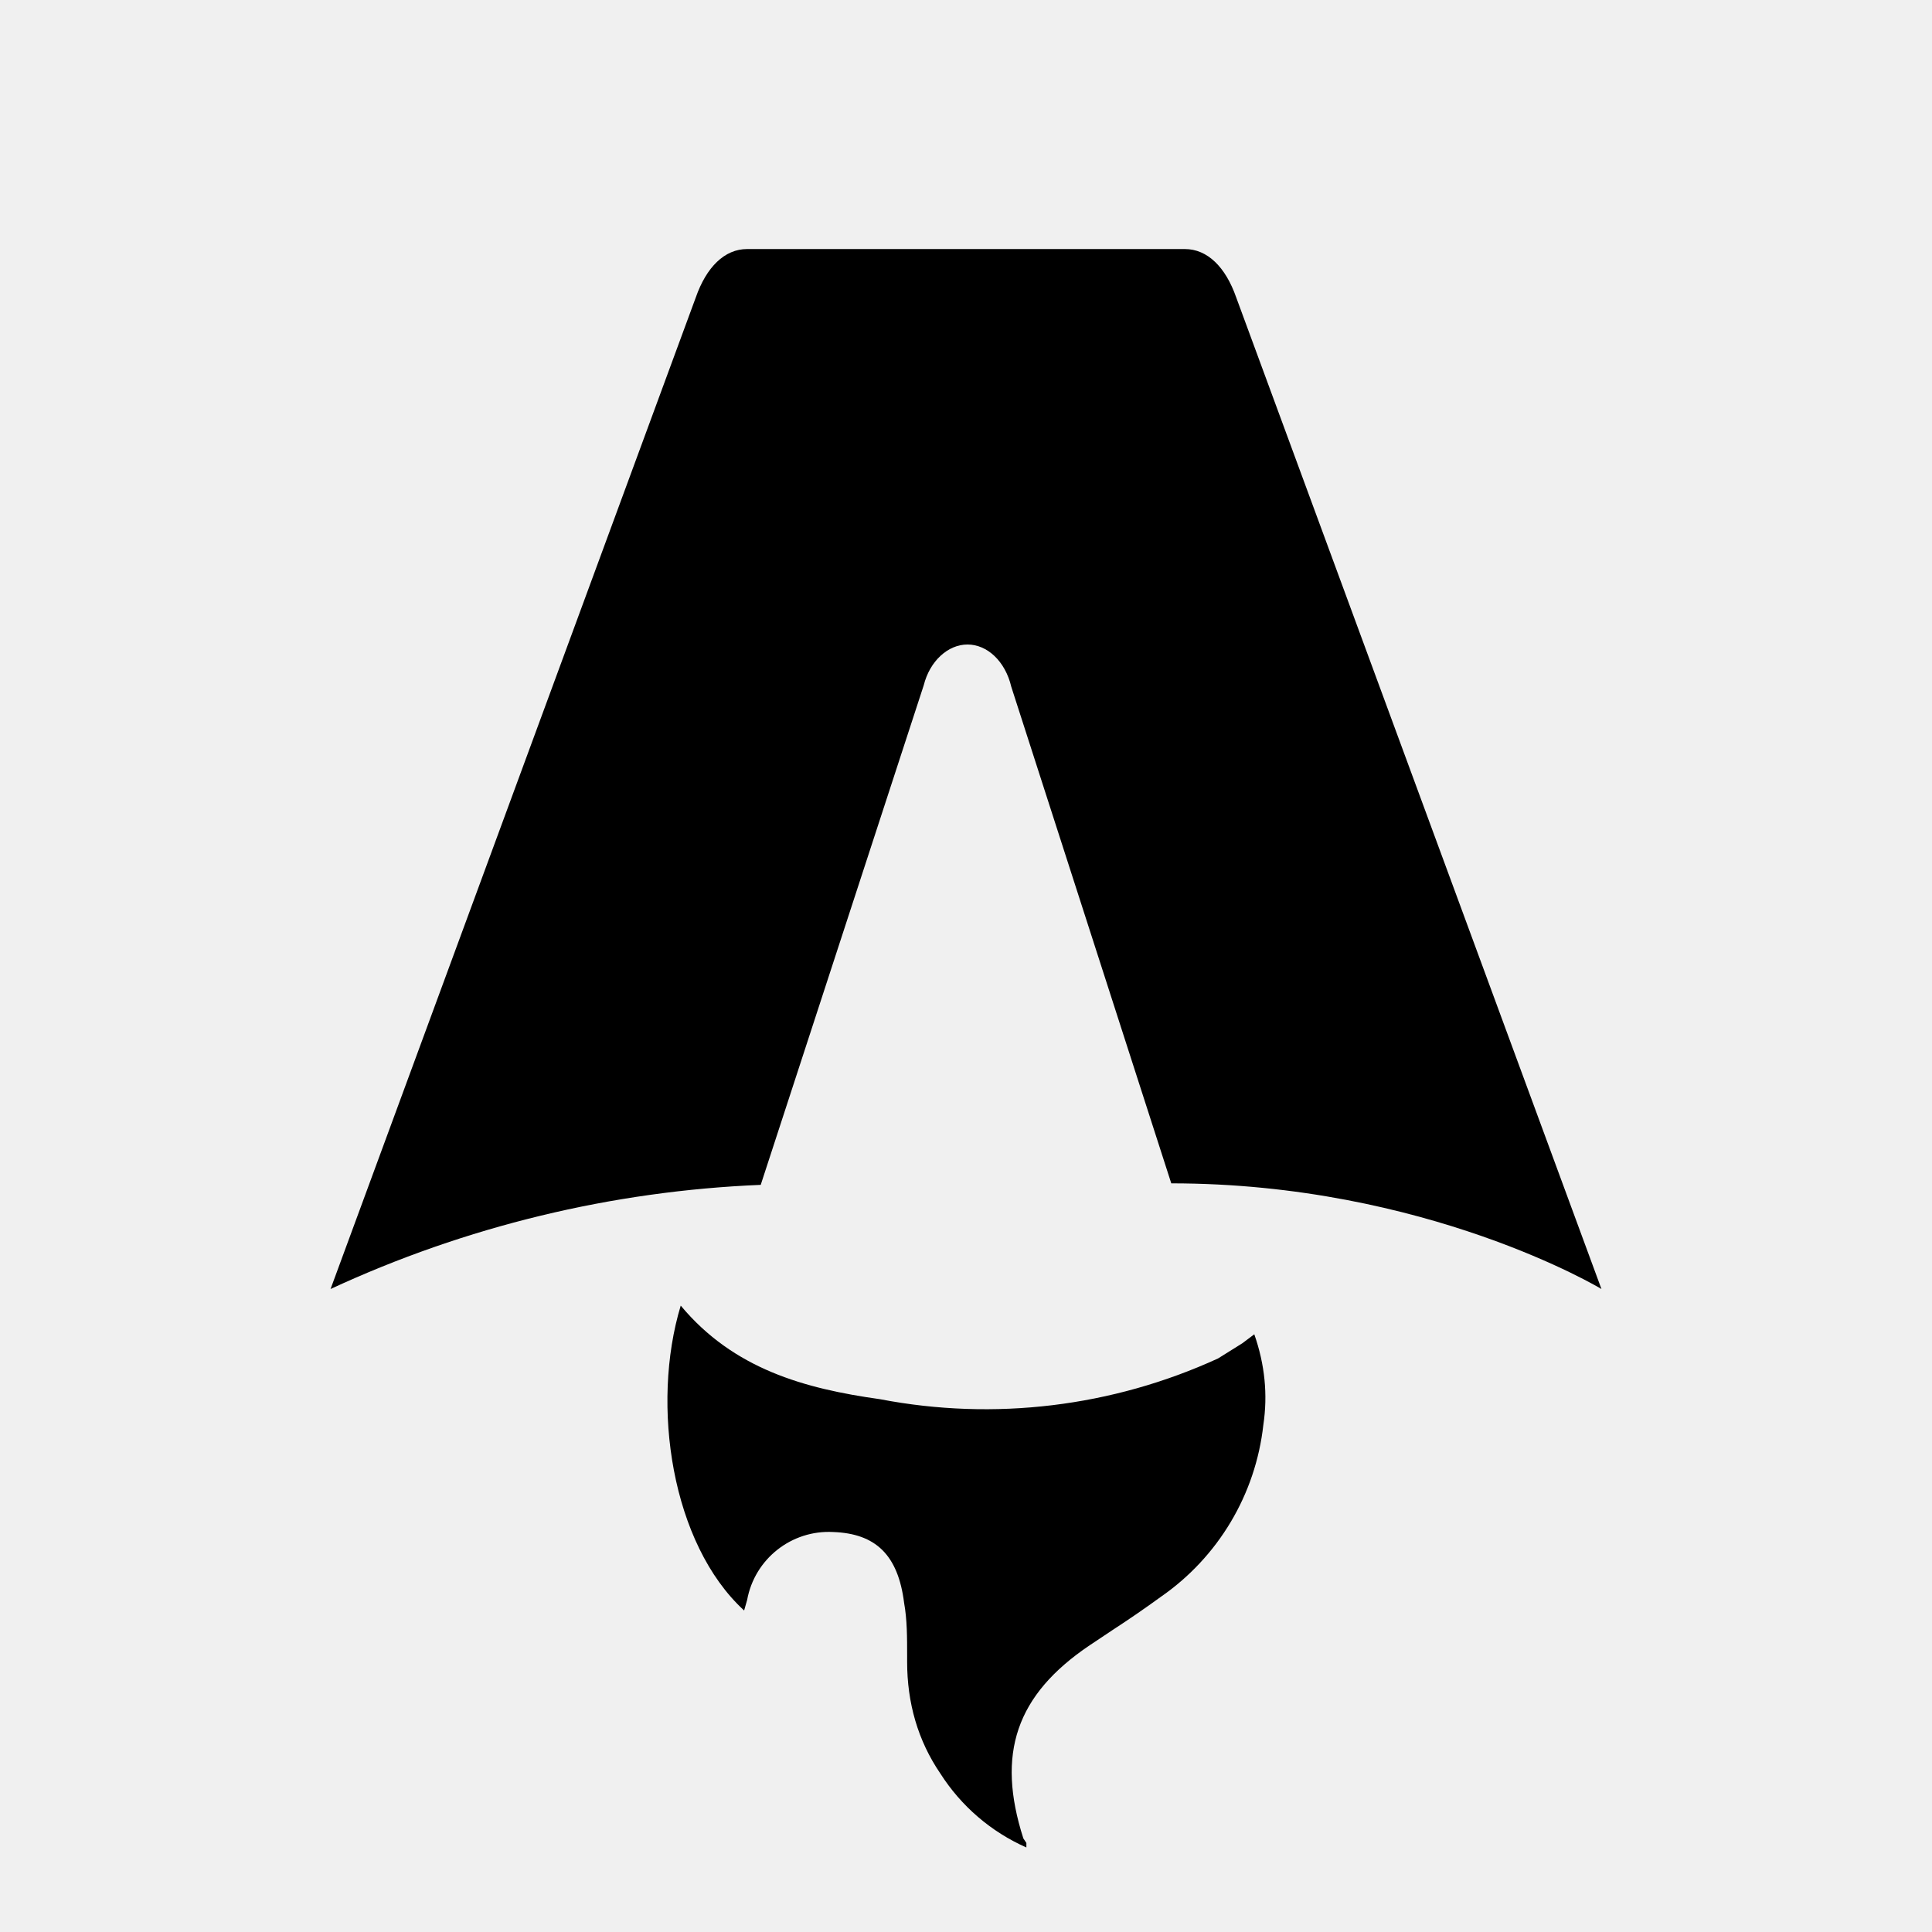
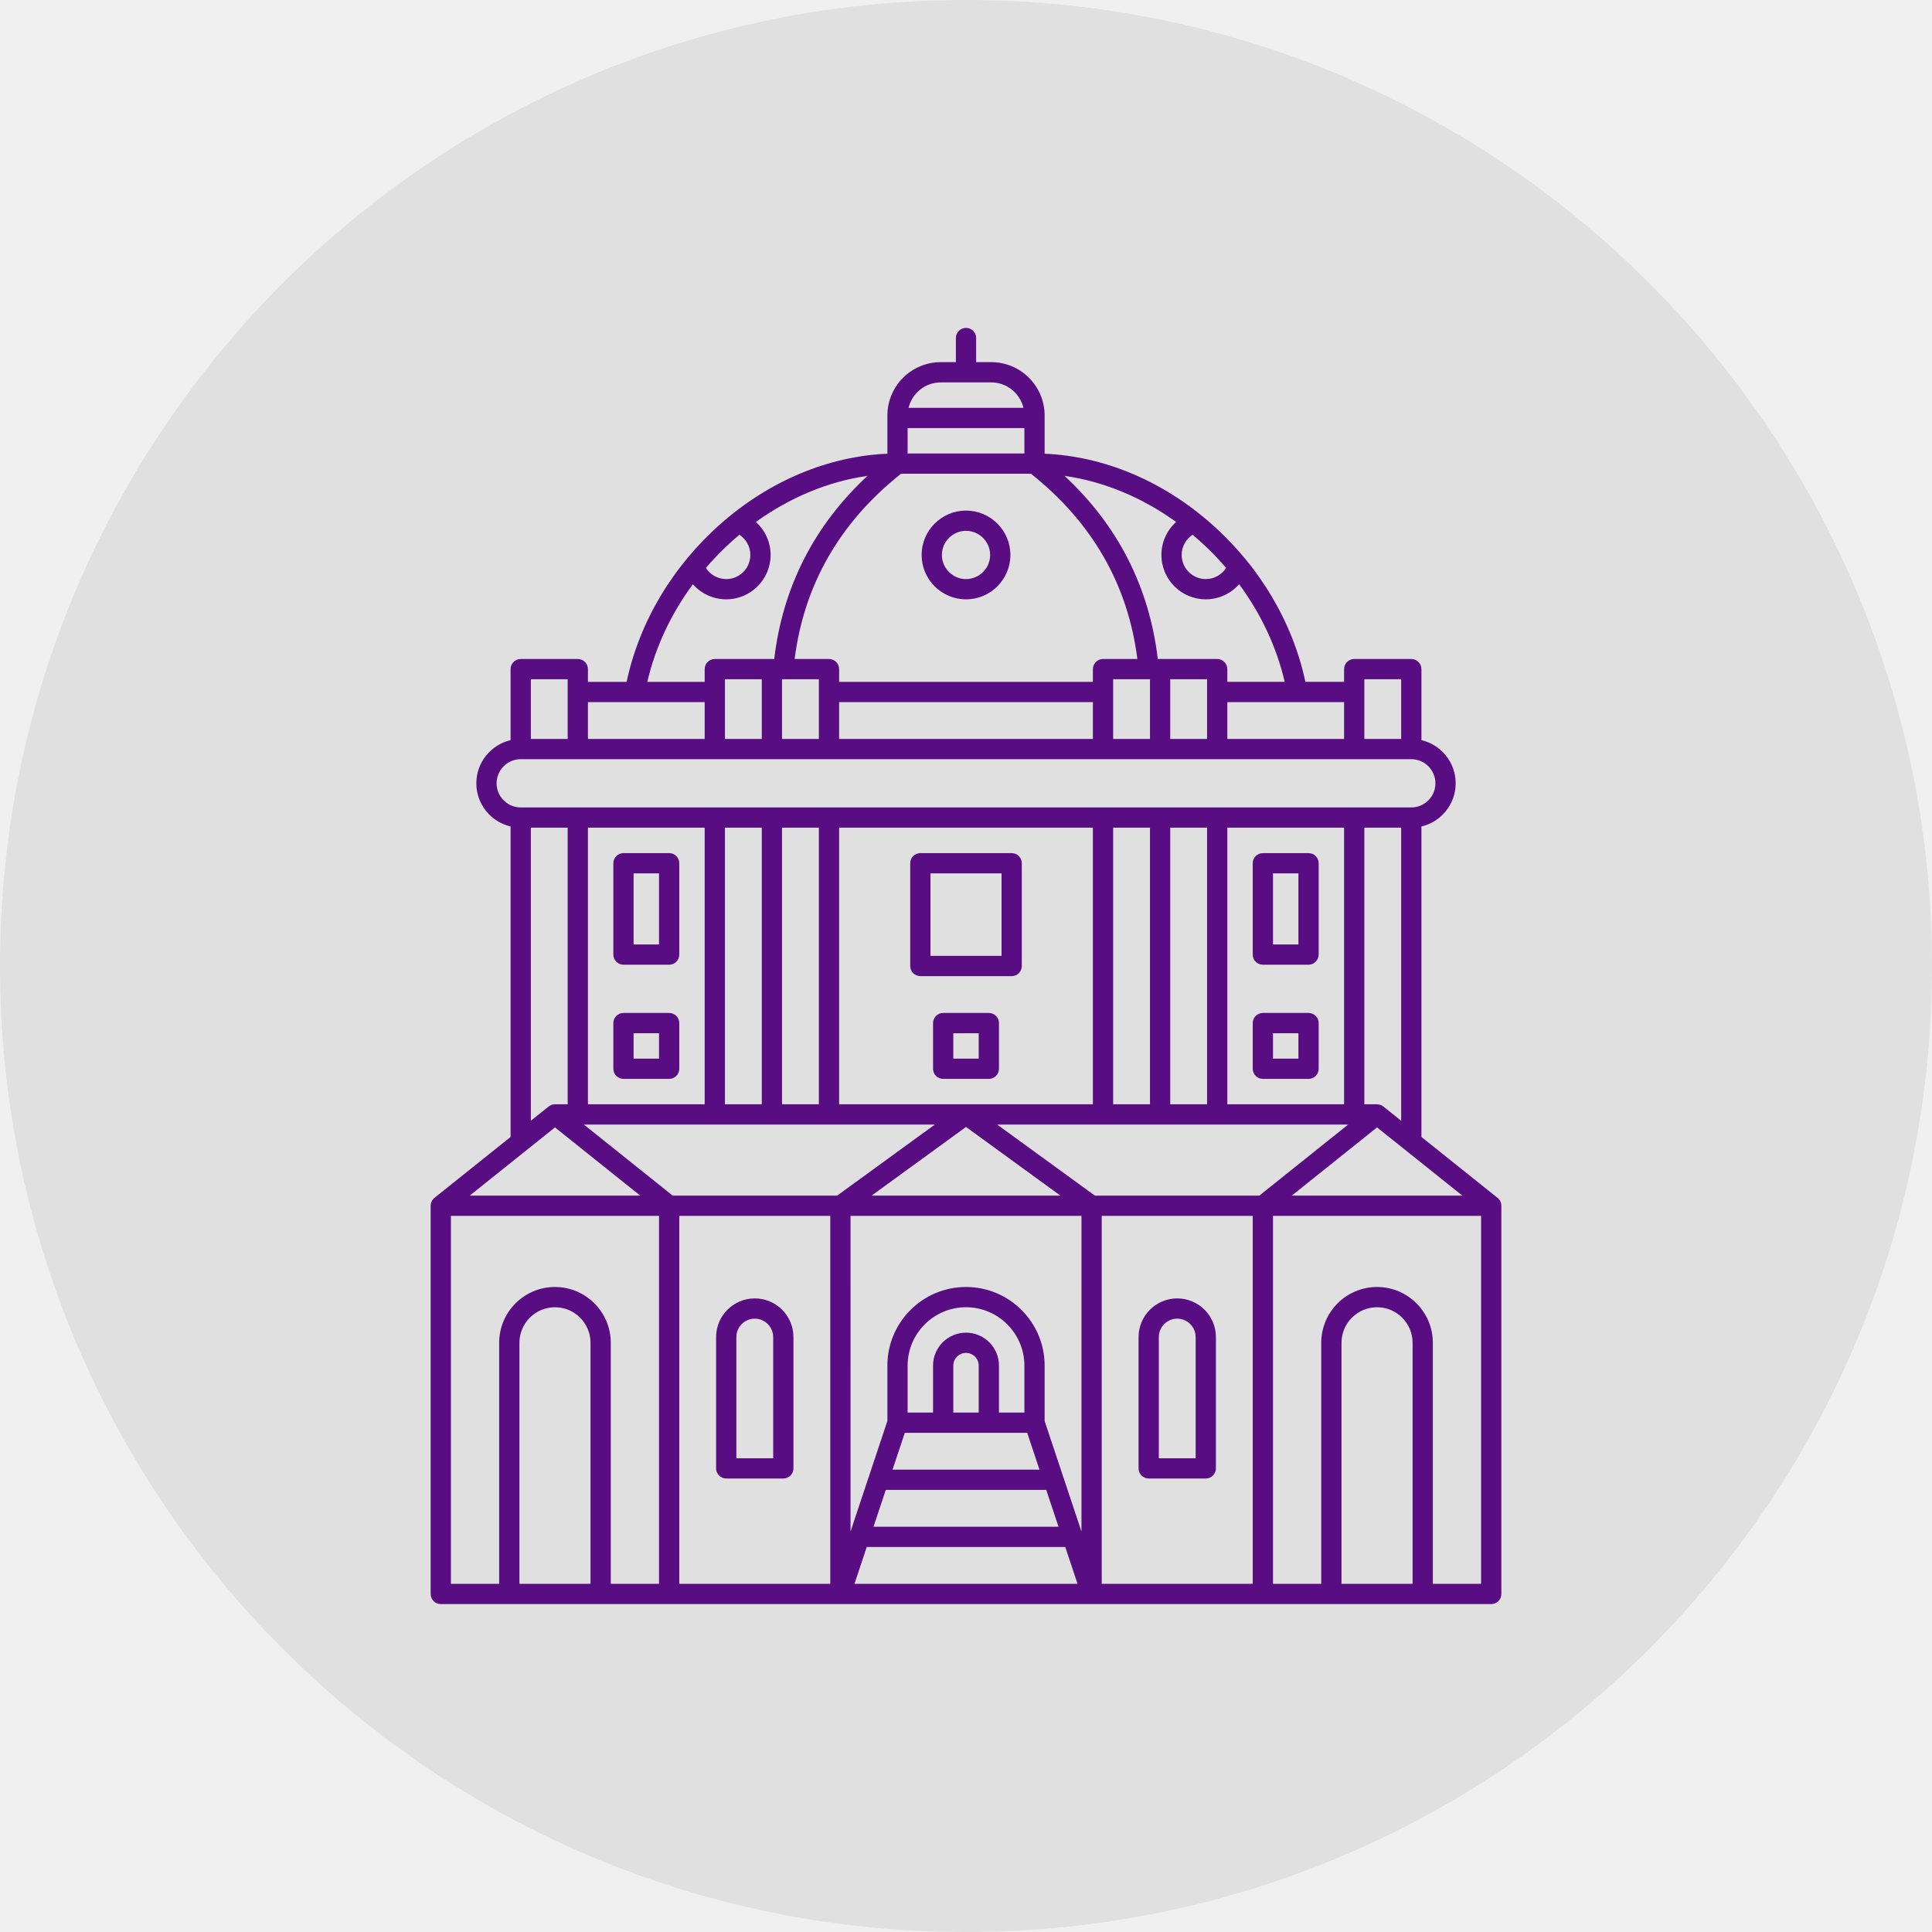
- <svg xmlns="http://www.w3.org/2000/svg" fill="none" viewBox="0 0 128 128">
-   <path d="M50.4 78.5a75.1 75.1 0 0 0-28.5 6.9l24.2-65.7c.7-2 1.9-3.2 3.4-3.2h29c1.5 0 2.7 1.2 3.4 3.2l24.2 65.7s-11.6-7-28.5-7L67 45.5c-.4-1.7-1.6-2.8-2.9-2.8-1.3 0-2.5 1.1-2.9 2.7L50.4 78.5Zm-1.1 28.2Zm-4.2-20.2c-2 6.6-.6 15.8 4.2 20.2a17.5 17.5 0 0 1 .2-.7 5.5 5.5 0 0 1 5.7-4.5c2.8.1 4.3 1.5 4.7 4.7.2 1.1.2 2.3.2 3.5v.4c0 2.7.7 5.2 2.2 7.4a13 13 0 0 0 5.7 4.9v-.3l-.2-.3c-1.8-5.6-.5-9.5 4.4-12.8l1.5-1a73 73 0 0 0 3.2-2.2 16 16 0 0 0 6.8-11.4c.3-2 .1-4-.6-6l-.8.6-1.6 1a37 37 0 0 1-22.4 2.7c-5-.7-9.7-2-13.2-6.2Z" />
-   <style>
-         path { fill: #000; }
-         @media (prefers-color-scheme: dark) {
-             path { fill: #FFF; }
-         }
-     </style>
+ <svg xmlns="http://www.w3.org/2000/svg" viewBox="380.238 878.104 193.774 193.774" width="193.774" height="193.774">
+   <ellipse style="fill: rgb(224, 224, 224);" cx="477.125" cy="974.991" rx="96.887" ry="96.887" />
+   <g transform="matrix(0.134038, 0, 0, 0.134038, 413.1726, 844.3048)">
+     <path d="M 635.182 1223.719 C 619.226 1223.719 606.245 1236.701 606.245 1252.657 L 606.245 1350.91 C 606.245 1355.095 609.639 1358.489 613.824 1358.489 L 656.542 1358.489 C 660.727 1358.489 664.121 1355.095 664.121 1350.91 L 664.121 1252.659 C 664.121 1236.701 651.138 1223.719 635.182 1223.719 Z M 648.963 1343.331 L 621.403 1343.331 L 621.403 1252.659 C 621.403 1245.059 627.584 1238.879 635.182 1238.879 C 642.78 1238.879 648.963 1245.061 648.963 1252.659 L 648.963 1343.331 Z" style="fill: rgb(89, 13, 130);" />
+     <path d="M 297.709 1358.489 L 340.427 1358.489 C 344.612 1358.489 348.006 1355.095 348.006 1350.91 L 348.006 1252.659 C 348.006 1236.701 335.025 1223.72 319.069 1223.72 C 303.113 1223.72 290.13 1236.703 290.13 1252.659 L 290.13 1350.91 C 290.13 1355.095 293.524 1358.489 297.709 1358.489 Z M 305.288 1252.659 C 305.288 1245.059 311.471 1238.879 319.069 1238.879 C 326.667 1238.879 332.848 1245.061 332.848 1252.659 L 332.848 1343.331 L 305.288 1343.331 L 305.288 1252.659 L 305.288 1252.659 Z" style="fill: rgb(89, 13, 130);" />
+     <path d="M 79.384 1148.487 C 77.586 1149.926 76.54 1152.104 76.54 1154.405 L 76.54 1444.889 C 76.54 1449.075 79.934 1452.468 84.119 1452.468 L 870.132 1452.468 C 874.317 1452.468 877.711 1449.075 877.711 1444.889 L 877.711 1154.405 C 877.711 1152.103 876.665 1149.926 874.867 1148.487 L 817.905 1102.919 L 817.905 870.595 C 832.57 867.152 843.535 853.993 843.535 838.292 C 843.535 822.59 832.57 809.431 817.905 805.988 L 817.905 752.855 C 817.905 748.67 814.511 745.276 810.326 745.276 L 767.608 745.276 C 763.423 745.276 760.029 748.67 760.029 752.855 L 760.029 762.363 L 731.083 762.363 C 721.575 717.728 696.76 675.921 660.646 644.064 C 624.282 611.988 580.28 593.556 535.967 591.661 L 535.967 563.111 C 535.967 541.073 518.037 523.143 495.999 523.143 L 484.706 523.143 L 484.706 505.091 C 484.706 500.906 481.313 497.512 477.127 497.512 C 472.942 497.512 469.548 500.906 469.548 505.091 L 469.548 523.143 L 458.256 523.143 C 436.218 523.143 418.288 541.071 418.288 563.111 L 418.288 591.663 C 373.975 593.559 329.971 611.99 293.609 644.066 C 257.495 675.921 232.679 717.728 223.172 762.365 L 194.222 762.365 L 194.222 752.857 C 194.222 748.672 190.828 745.278 186.643 745.278 L 143.924 745.278 C 139.738 745.278 136.344 748.672 136.344 752.857 L 136.344 805.99 C 121.679 809.433 110.714 822.592 110.714 838.293 C 110.714 853.995 121.679 867.154 136.344 870.597 L 136.344 1102.92 L 79.384 1148.487 Z M 281.587 871.503 L 281.587 1078.478 L 194.222 1078.478 L 194.222 871.503 L 281.587 871.503 Z M 453.818 1093.636 L 380.681 1146.826 L 257.649 1146.826 L 191.16 1093.636 L 453.818 1093.636 Z M 520.809 1309.155 L 501.791 1309.155 L 501.791 1274.017 C 501.791 1260.414 490.726 1249.349 477.125 1249.349 C 463.525 1249.349 452.46 1260.414 452.46 1274.017 L 452.46 1309.155 L 433.442 1309.155 L 433.442 1274.017 C 433.442 1249.929 453.037 1230.333 477.125 1230.333 C 501.213 1230.333 520.809 1249.929 520.809 1274.017 L 520.809 1309.155 Z M 486.633 1309.155 L 467.618 1309.155 L 467.618 1274.017 C 467.618 1268.772 471.883 1264.507 477.125 1264.507 C 482.368 1264.507 486.633 1268.772 486.633 1274.017 L 486.633 1309.155 Z M 431.325 1324.313 L 522.924 1324.313 L 532.109 1351.874 L 422.138 1351.874 L 431.325 1324.313 Z M 417.086 1367.032 L 537.165 1367.032 L 546.35 1394.591 L 407.901 1394.591 L 417.086 1367.032 Z M 535.967 1315.504 L 535.967 1274.017 C 535.967 1241.571 509.571 1215.175 477.125 1215.175 C 444.68 1215.175 418.284 1241.571 418.284 1274.017 L 418.284 1315.504 L 390.721 1398.186 L 390.723 1161.984 L 563.524 1161.984 L 563.522 1398.182 L 535.967 1315.504 Z M 406.453 1146.826 L 477.125 1095.429 L 547.798 1146.826 L 406.453 1146.826 Z M 375.567 1161.984 L 375.563 1437.31 L 262.571 1437.31 L 262.571 1161.984 L 375.567 1161.984 Z M 402.845 1409.749 L 551.4 1409.749 L 560.587 1437.31 L 393.658 1437.31 L 402.845 1409.749 Z M 578.684 1161.984 L 691.68 1161.984 L 691.68 1437.31 L 578.68 1437.31 L 578.684 1161.984 Z M 573.57 1146.826 L 500.433 1093.636 L 763.089 1093.636 L 696.6 1146.826 L 573.57 1146.826 Z M 784.695 1095.762 L 848.526 1146.826 L 720.867 1146.826 L 784.695 1095.762 Z M 672.664 1078.478 L 672.664 871.503 L 760.029 871.503 L 760.029 1078.478 L 672.664 1078.478 Z M 657.506 1078.478 L 629.947 1078.478 L 629.947 871.503 L 657.506 871.503 L 657.506 1078.478 Z M 614.789 1078.478 L 587.228 1078.478 L 587.228 871.503 L 614.789 871.503 L 614.789 1078.478 Z M 572.07 1078.478 L 382.181 1078.478 L 382.181 871.503 L 572.07 871.503 L 572.07 1078.478 Z M 367.023 1078.478 L 339.462 1078.478 L 339.462 871.503 L 367.023 871.503 L 367.023 1078.478 Z M 324.304 1078.478 L 296.745 1078.478 L 296.745 871.503 L 324.304 871.503 L 324.304 1078.478 Z M 169.556 1095.762 L 233.384 1146.826 L 105.727 1146.826 L 169.556 1095.762 Z M 91.698 1161.984 L 247.413 1161.984 L 247.413 1437.31 L 211.309 1437.31 L 211.309 1256.93 C 211.309 1233.909 192.579 1215.177 169.556 1215.177 C 146.533 1215.177 127.801 1233.909 127.801 1256.93 L 127.801 1437.31 L 91.698 1437.31 L 91.698 1161.984 Z M 196.151 1437.31 L 142.959 1437.31 L 142.959 1256.93 C 142.959 1242.266 154.89 1230.335 169.556 1230.335 C 184.221 1230.335 196.151 1242.266 196.151 1256.93 L 196.151 1437.31 Z M 811.292 1437.31 L 758.1 1437.31 L 758.1 1256.93 C 758.1 1242.266 770.03 1230.335 784.695 1230.335 C 799.361 1230.335 811.292 1242.266 811.292 1256.93 L 811.292 1437.31 Z M 826.45 1437.31 L 826.45 1256.93 C 826.45 1233.909 807.718 1215.177 784.695 1215.177 C 761.672 1215.177 742.942 1233.909 742.942 1256.93 L 742.942 1437.31 L 706.838 1437.31 L 706.838 1161.984 L 862.553 1161.984 L 862.553 1437.31 L 826.45 1437.31 Z M 789.43 1080.14 C 788.087 1079.065 786.416 1078.478 784.695 1078.478 L 775.187 1078.478 L 775.187 871.503 L 802.747 871.503 L 802.747 1090.794 L 789.43 1080.14 Z M 802.747 760.436 L 802.747 805.082 L 775.187 805.082 L 775.187 760.436 L 802.747 760.436 Z M 760.029 805.082 L 672.664 805.082 L 672.664 777.523 L 760.029 777.523 L 760.029 805.082 Z M 520.809 572.475 L 520.809 591.488 L 433.444 591.488 L 433.444 572.475 L 520.809 572.475 Z M 428.512 606.648 L 525.739 606.648 C 571.526 642.995 598.278 689.589 605.359 745.278 L 579.649 745.278 C 575.463 745.278 572.07 748.672 572.07 752.857 L 572.07 762.365 L 382.181 762.365 L 382.181 752.857 C 382.181 748.672 378.788 745.278 374.602 745.278 L 348.892 745.278 C 355.971 689.589 382.725 642.995 428.512 606.648 Z M 296.745 805.082 L 296.745 760.436 L 324.304 760.436 L 324.304 805.082 L 296.745 805.082 Z M 339.462 760.436 L 367.023 760.436 L 367.023 805.082 L 339.462 805.082 L 339.462 760.436 Z M 382.181 777.523 L 572.07 777.523 L 572.07 805.082 L 382.181 805.082 L 382.181 777.523 Z M 587.228 760.436 L 614.789 760.436 L 614.789 805.082 L 587.228 805.082 L 587.228 760.436 Z M 629.947 760.436 L 657.506 760.436 L 657.506 805.082 L 629.947 805.082 L 629.947 760.436 Z M 672.664 762.365 L 672.664 752.857 C 672.664 748.672 669.271 745.278 665.085 745.278 L 620.64 745.278 C 614.236 691.397 590.809 645.423 550.862 608.249 C 580.583 612.433 609.283 624.681 634.352 642.723 C 627.493 648.903 623.332 657.822 623.332 667.421 C 623.332 685.734 638.231 700.63 656.542 700.63 C 666.284 700.63 675.311 696.354 681.496 689.322 C 697.529 711.047 709.455 735.886 715.59 762.363 L 672.664 762.363 L 672.664 762.365 Z M 671.77 677.12 C 668.503 682.236 662.794 685.472 656.542 685.472 C 646.588 685.472 638.49 677.374 638.49 667.421 C 638.49 661.242 641.658 655.58 646.681 652.297 C 655.676 659.836 664.081 668.154 671.77 677.12 Z M 458.254 538.301 L 495.999 538.301 C 507.682 538.301 517.478 546.427 520.098 557.317 L 434.154 557.317 C 436.773 546.427 446.571 538.301 458.254 538.301 Z M 307.572 652.297 C 312.593 655.58 315.763 661.242 315.763 667.421 C 315.763 677.374 307.664 685.472 297.711 685.472 C 291.459 685.472 285.75 682.236 282.483 677.12 C 290.17 668.154 298.575 659.836 307.572 652.297 Z M 272.755 689.324 C 278.942 696.356 287.968 700.632 297.709 700.632 C 316.022 700.632 330.919 685.734 330.919 667.423 C 330.919 657.824 326.758 648.905 319.899 642.725 C 344.968 624.681 373.668 612.435 403.389 608.251 C 363.442 645.425 340.015 691.399 333.611 745.28 L 289.166 745.28 C 284.98 745.28 281.587 748.673 281.587 752.859 L 281.587 762.367 L 238.661 762.367 C 244.796 735.886 256.722 711.049 272.755 689.324 Z M 281.587 777.523 L 281.587 805.082 L 194.222 805.082 L 194.222 777.523 L 281.587 777.523 Z M 179.064 760.436 L 179.064 805.082 L 151.503 805.082 L 151.503 760.436 L 179.064 760.436 Z M 125.872 838.292 C 125.872 828.338 133.97 820.24 143.924 820.24 L 810.326 820.24 C 820.279 820.24 828.377 828.338 828.377 838.292 C 828.377 848.245 820.279 856.343 810.326 856.343 L 143.924 856.343 C 133.97 856.345 125.872 848.247 125.872 838.292 Z M 151.503 871.503 L 179.062 871.503 L 179.062 1078.478 L 169.554 1078.478 C 167.833 1078.478 166.162 1079.065 164.819 1080.14 L 151.503 1090.794 L 151.503 871.503 Z" style="fill: rgb(89, 13, 130);" />
+     <path d="M 494.212 1010.131 L 460.039 1010.131 C 455.853 1010.131 452.46 1013.524 452.46 1017.71 L 452.46 1051.883 C 452.46 1056.069 455.853 1059.462 460.039 1059.462 L 494.212 1059.462 C 498.398 1059.462 501.791 1056.069 501.791 1051.883 L 501.791 1017.71 C 501.791 1013.524 498.398 1010.131 494.212 1010.131 Z M 486.633 1044.304 L 467.618 1044.304 L 467.618 1025.289 L 486.633 1025.289 L 486.633 1044.304 Z" style="fill: rgb(89, 13, 130);" />
+     <path d="M 733.435 1010.131 L 699.259 1010.131 C 695.073 1010.131 691.68 1013.524 691.68 1017.71 L 691.68 1051.883 C 691.68 1056.069 695.073 1059.462 699.259 1059.462 L 733.435 1059.462 C 737.62 1059.462 741.014 1056.069 741.014 1051.883 L 741.014 1017.71 C 741.014 1013.524 737.62 1010.131 733.435 1010.131 Z M 725.855 1044.304 L 706.838 1044.304 L 706.838 1025.289 L 725.855 1025.289 L 725.855 1044.304 Z" style="fill: rgb(89, 13, 130);" />
+     <path d="M 442.952 982.569 L 511.299 982.569 C 515.485 982.569 518.878 979.176 518.878 974.99 L 518.878 898.098 C 518.878 893.912 515.485 890.519 511.299 890.519 L 442.952 890.519 C 438.766 890.519 435.373 893.912 435.373 898.098 L 435.373 974.99 C 435.373 979.176 438.766 982.569 442.952 982.569 Z M 450.531 905.677 L 503.72 905.677 L 503.72 967.411 L 450.531 967.411 L 450.531 905.677 Z" style="fill: rgb(89, 13, 130);" />
+     <path d="M 733.435 890.519 L 699.259 890.519 C 695.073 890.519 691.68 893.912 691.68 898.098 L 691.68 966.447 C 691.68 970.633 695.073 974.026 699.259 974.026 L 733.435 974.026 C 737.62 974.026 741.014 970.633 741.014 966.447 L 741.014 898.098 C 741.014 893.912 737.62 890.519 733.435 890.519 Z M 725.855 958.868 L 706.838 958.868 L 706.838 905.677 L 725.855 905.677 L 725.855 958.868 Z" style="fill: rgb(89, 13, 130);" />
+     <path d="M 220.816 1059.462 L 254.992 1059.462 C 259.178 1059.462 262.571 1056.069 262.571 1051.883 L 262.571 1017.71 C 262.571 1013.524 259.178 1010.131 254.992 1010.131 L 220.816 1010.131 C 216.631 1010.131 213.237 1013.524 213.237 1017.71 L 213.237 1051.883 C 213.237 1056.069 216.631 1059.462 220.816 1059.462 Z M 228.395 1025.289 L 247.413 1025.289 L 247.413 1044.304 L 228.395 1044.304 L 228.395 1025.289 Z" style="fill: rgb(89, 13, 130);" />
+     <path d="M 220.816 974.026 L 254.992 974.026 C 259.178 974.026 262.571 970.633 262.571 966.447 L 262.571 898.098 C 262.571 893.912 259.178 890.519 254.992 890.519 L 220.816 890.519 C 216.631 890.519 213.237 893.912 213.237 898.098 L 213.237 966.447 C 213.237 970.633 216.631 974.026 220.816 974.026 Z M 228.395 905.677 L 247.413 905.677 L 247.413 958.868 L 228.395 958.868 L 228.395 905.677 Z" style="fill: rgb(89, 13, 130);" />
+     <path d="M 477.125 700.63 C 495.438 700.63 510.335 685.732 510.335 667.421 C 510.335 649.11 495.436 634.211 477.125 634.211 C 458.815 634.211 443.916 649.11 443.916 667.421 C 443.916 685.732 458.813 700.63 477.125 700.63 Z M 477.125 649.369 C 487.079 649.369 495.177 657.468 495.177 667.421 C 495.177 677.374 487.079 685.472 477.125 685.472 C 467.172 685.472 459.074 677.374 459.074 667.421 C 459.074 657.468 467.172 649.369 477.125 649.369 Z" style="fill: rgb(89, 13, 130);" />
+   </g>
</svg>
